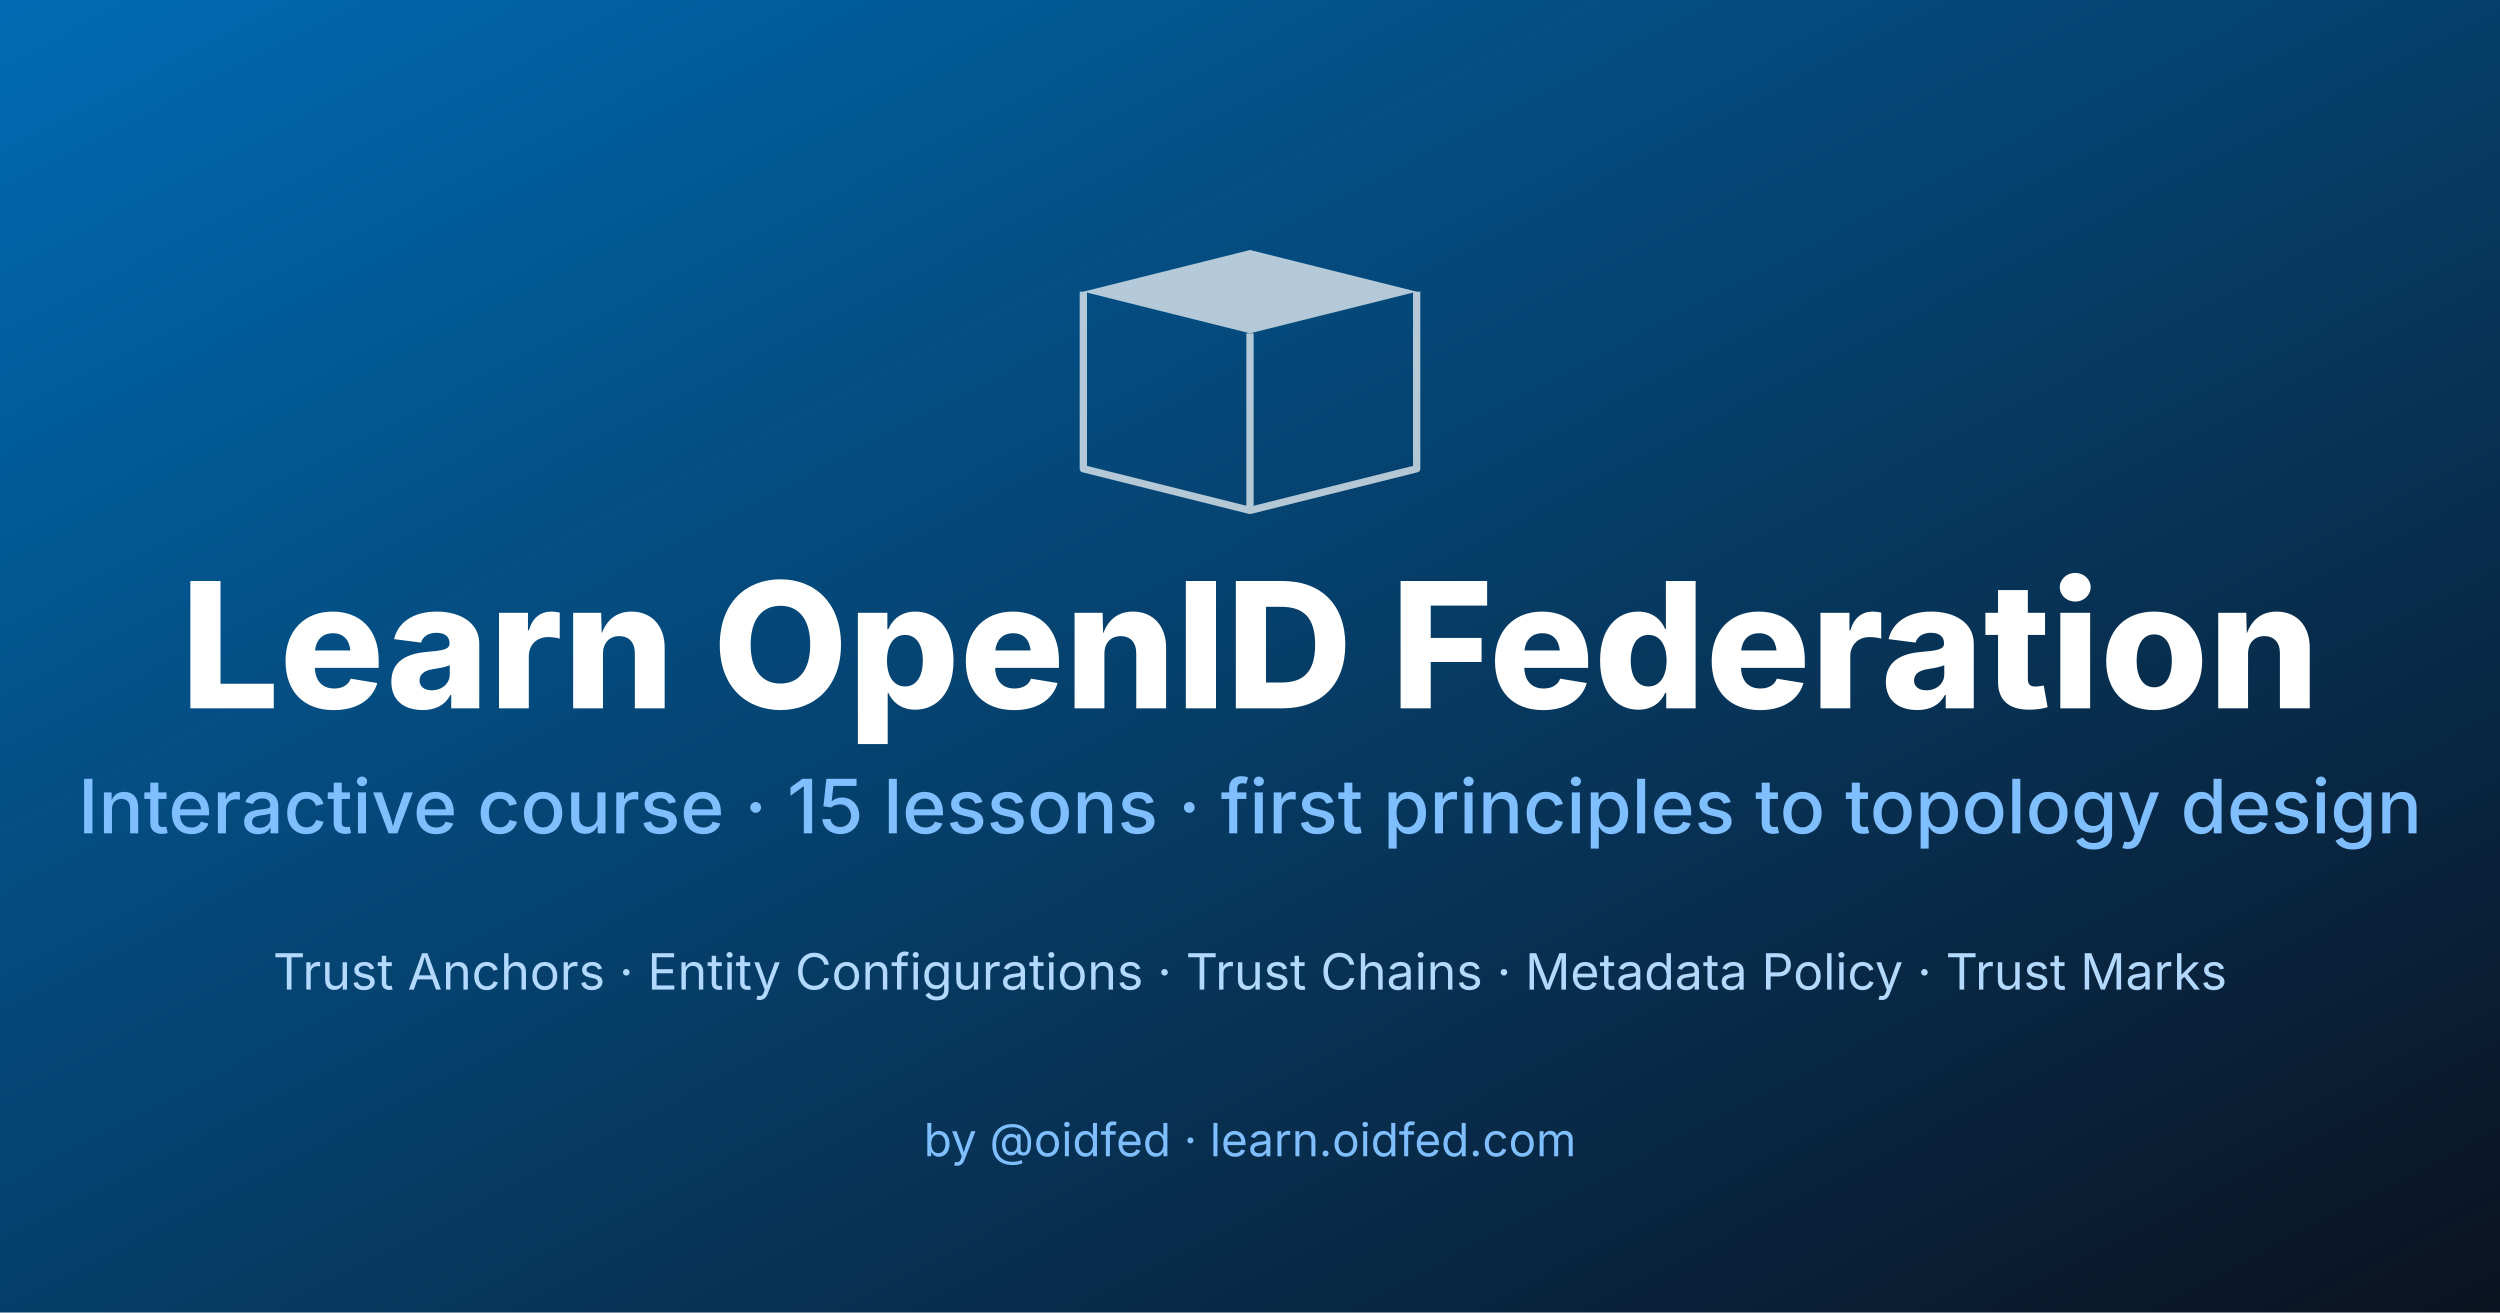
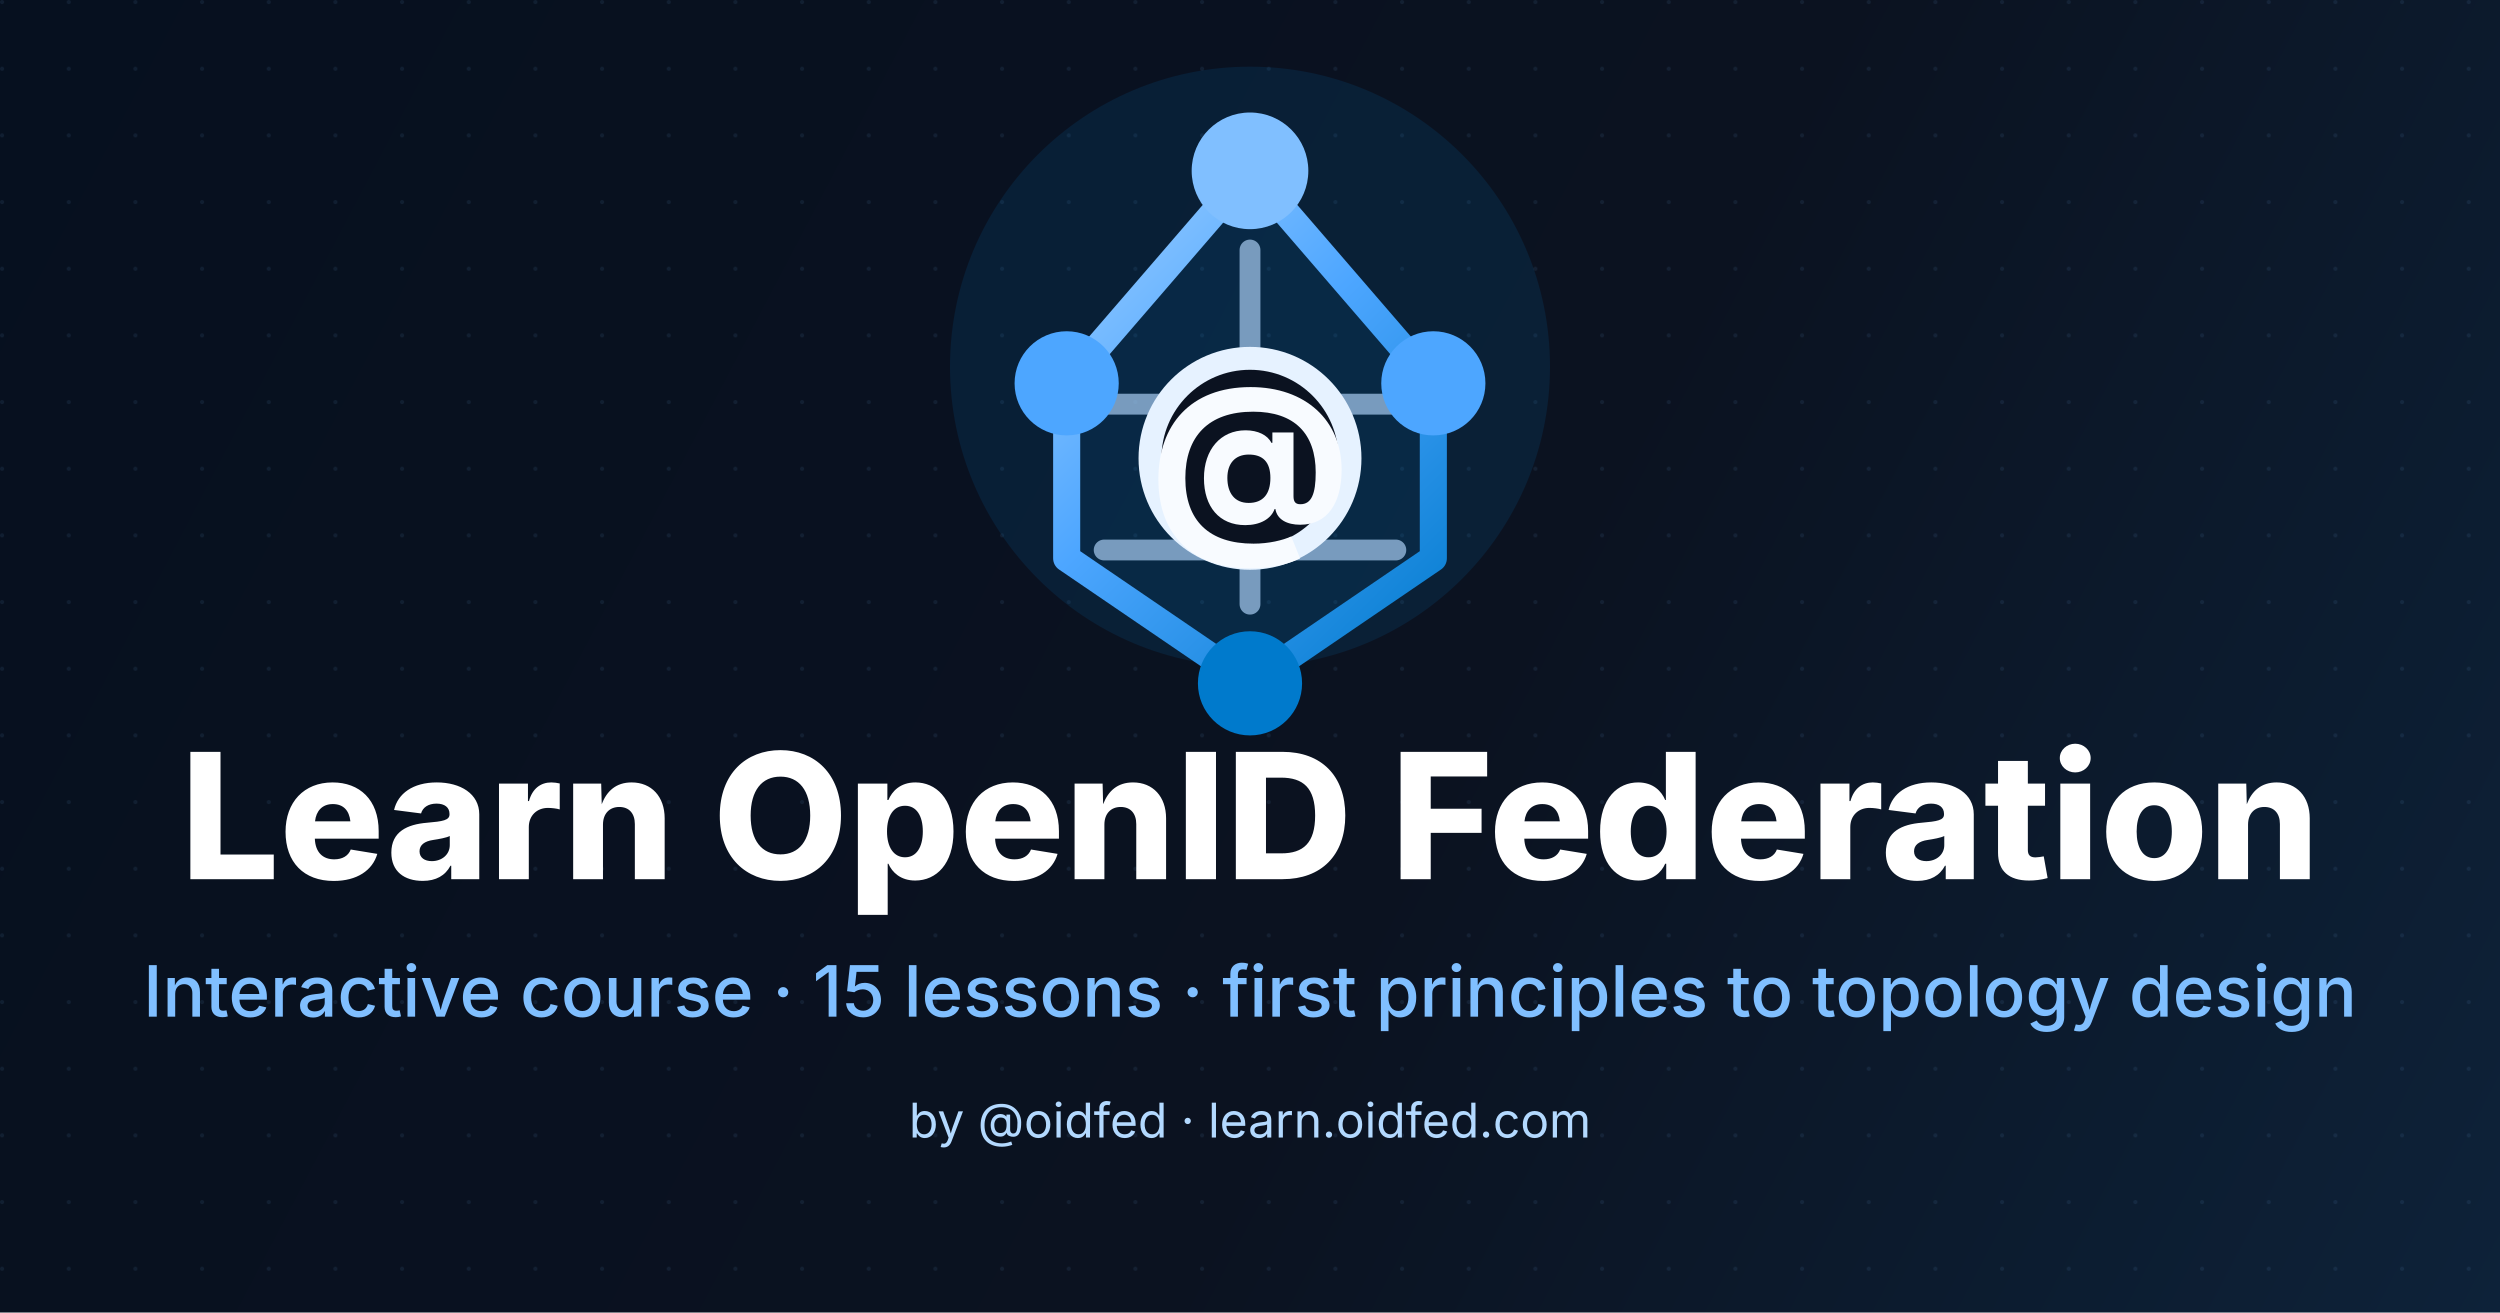
<svg xmlns="http://www.w3.org/2000/svg" viewBox="0 0 1200 630" width="1200" height="630">
  <defs>
-     <linearGradient id="bg" x1="0%" y1="0%" x2="100%" y2="100%">
-       <stop offset="0%" stop-color="#006bb3" />
-       <stop offset="100%" stop-color="#0b1220" />
+     <linearGradient id="bg" x1="0" y1="0" x2="1200" y2="630" gradientUnits="userSpaceOnUse">
+       <stop offset="0" stop-color="#06101f" />
+       <stop offset="0.58" stop-color="#0b1220" />
+       <stop offset="1" stop-color="#0d2239" />
+     </linearGradient>
+     <pattern id="grid" width="32" height="32" patternUnits="userSpaceOnUse">
+       <circle cx="1" cy="1" r="1" fill="#80bfff" opacity="0.18" />
+     </pattern>
+     <linearGradient id="mark" x1="482" y1="64" x2="718" y2="300" gradientUnits="userSpaceOnUse">
+       <stop offset="0" stop-color="#b3d9ff" />
+       <stop offset="0.5" stop-color="#4da6ff" />
+       <stop offset="1" stop-color="#007acc" />
    </linearGradient>
  </defs>
  <rect width="1200" height="630" fill="url(#bg)" />
-   <g transform="translate(600 170)" opacity="0.7">
-     <path d="M-80 -30 L0 -50 L80 -30 L0 -10 Z" fill="#ffffff" />
-     <path d="M-80 -30 L-80 55 L0 75 L80 55 L80 -30" stroke="#ffffff" stroke-width="3.5" fill="none" stroke-linejoin="round" />
-     <path d="M0 -10 L0 75" stroke="#ffffff" stroke-width="3.5" />
+   <rect width="1200" height="630" fill="url(#grid)" opacity="0.45" />
+   <circle cx="600" cy="176" r="144" fill="#007acc" opacity="0.13" />
+   <g fill="none" stroke="url(#mark)" stroke-linecap="round" stroke-linejoin="round">
+     <path d="M600 82 512 184v84l88 60 88-60v-84L600 82Z" fill="#007acc" fill-opacity="0.1" stroke-width="13" />
+     <path d="M600 120v170M530 194h140M530 264h140" stroke="#b3d9ff" stroke-width="10" opacity="0.65" />
  </g>
-   <text x="600" y="340" font-family="system-ui, -apple-system, BlinkMacSystemFont, 'Segoe UI', sans-serif" font-size="84" font-weight="800" fill="#ffffff" text-anchor="middle">Learn OpenID Federation</text>
-   <text x="600" y="400" font-family="system-ui, -apple-system, BlinkMacSystemFont, 'Segoe UI', sans-serif" font-size="36" font-weight="500" fill="#80bfff" text-anchor="middle">Interactive course · 15 lessons · first principles to topology design</text>
-   <text x="600" y="475" font-family="system-ui, -apple-system, BlinkMacSystemFont, 'Segoe UI', sans-serif" font-size="24" font-weight="400" fill="#b3d9ff" text-anchor="middle">Trust Anchors · Entity Configurations · Trust Chains · Metadata Policy · Trust Marks</text>
-   <text x="600" y="555" font-family="system-ui, -apple-system, BlinkMacSystemFont, 'Segoe UI', sans-serif" font-size="22" font-weight="400" fill="#80bfff" text-anchor="middle">by @oidfed · learn.oidfed.com</text>
+   <g>
+     <circle cx="600" cy="82" r="28" fill="#80bfff" />
+     <circle cx="512" cy="184" r="25" fill="#4da6ff" />
+     <circle cx="688" cy="184" r="25" fill="#4da6ff" />
+     <circle cx="600" cy="328" r="25" fill="#007acc" />
+     <circle cx="600" cy="220" r="48" fill="#0b1220" stroke="#e6f2ff" stroke-width="11" />
+     <text x="600" y="253" text-anchor="middle" font-family="Inter, system-ui, -apple-system, BlinkMacSystemFont, 'Segoe UI', sans-serif" font-size="92" font-weight="800" fill="#f8fbff">@</text>
+   </g>
+   <text x="600" y="422" font-family="Inter, system-ui, -apple-system, BlinkMacSystemFont, 'Segoe UI', sans-serif" font-size="84" font-weight="800" fill="#ffffff" text-anchor="middle">Learn OpenID Federation</text>
+   <text x="600" y="488" font-family="Inter, system-ui, -apple-system, BlinkMacSystemFont, 'Segoe UI', sans-serif" font-size="34" font-weight="500" fill="#80bfff" text-anchor="middle">Interactive course · 15 lessons · first principles to topology design</text>
+   <text x="600" y="546" font-family="Inter, system-ui, -apple-system, BlinkMacSystemFont, 'Segoe UI', sans-serif" font-size="23" font-weight="400" fill="#b3d9ff" text-anchor="middle">by @oidfed · learn.oidfed.com</text>
</svg>
